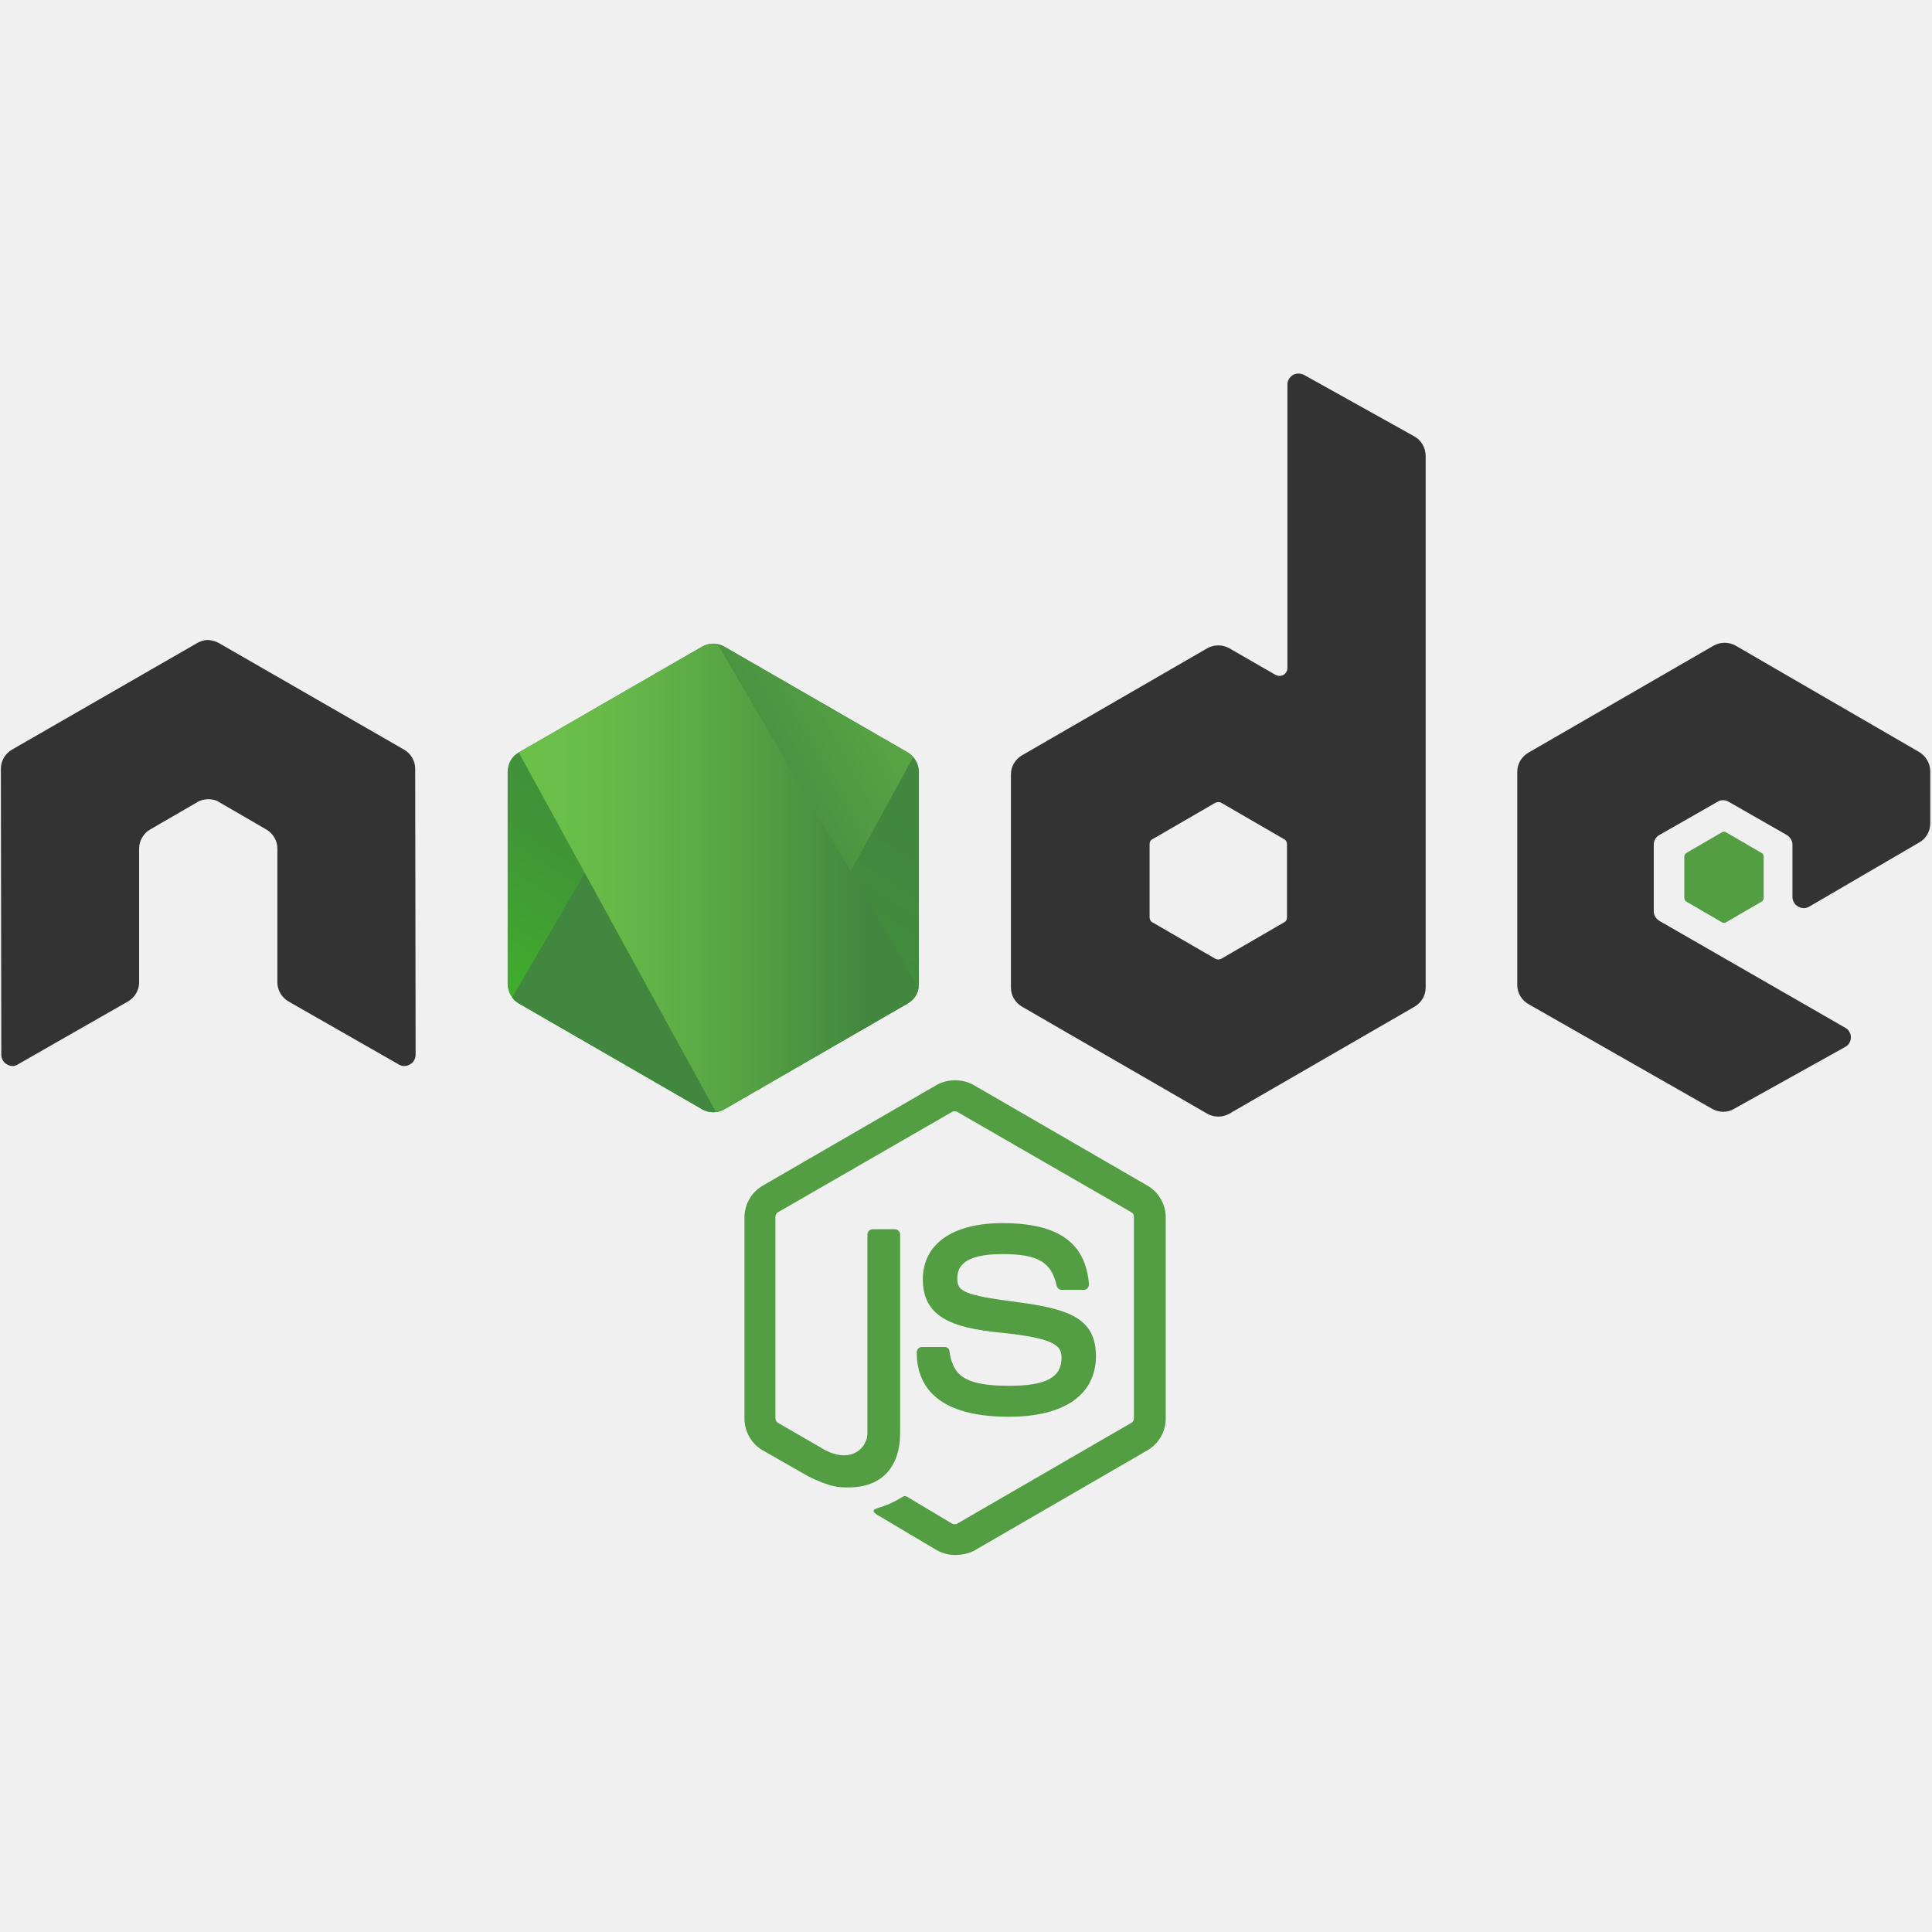
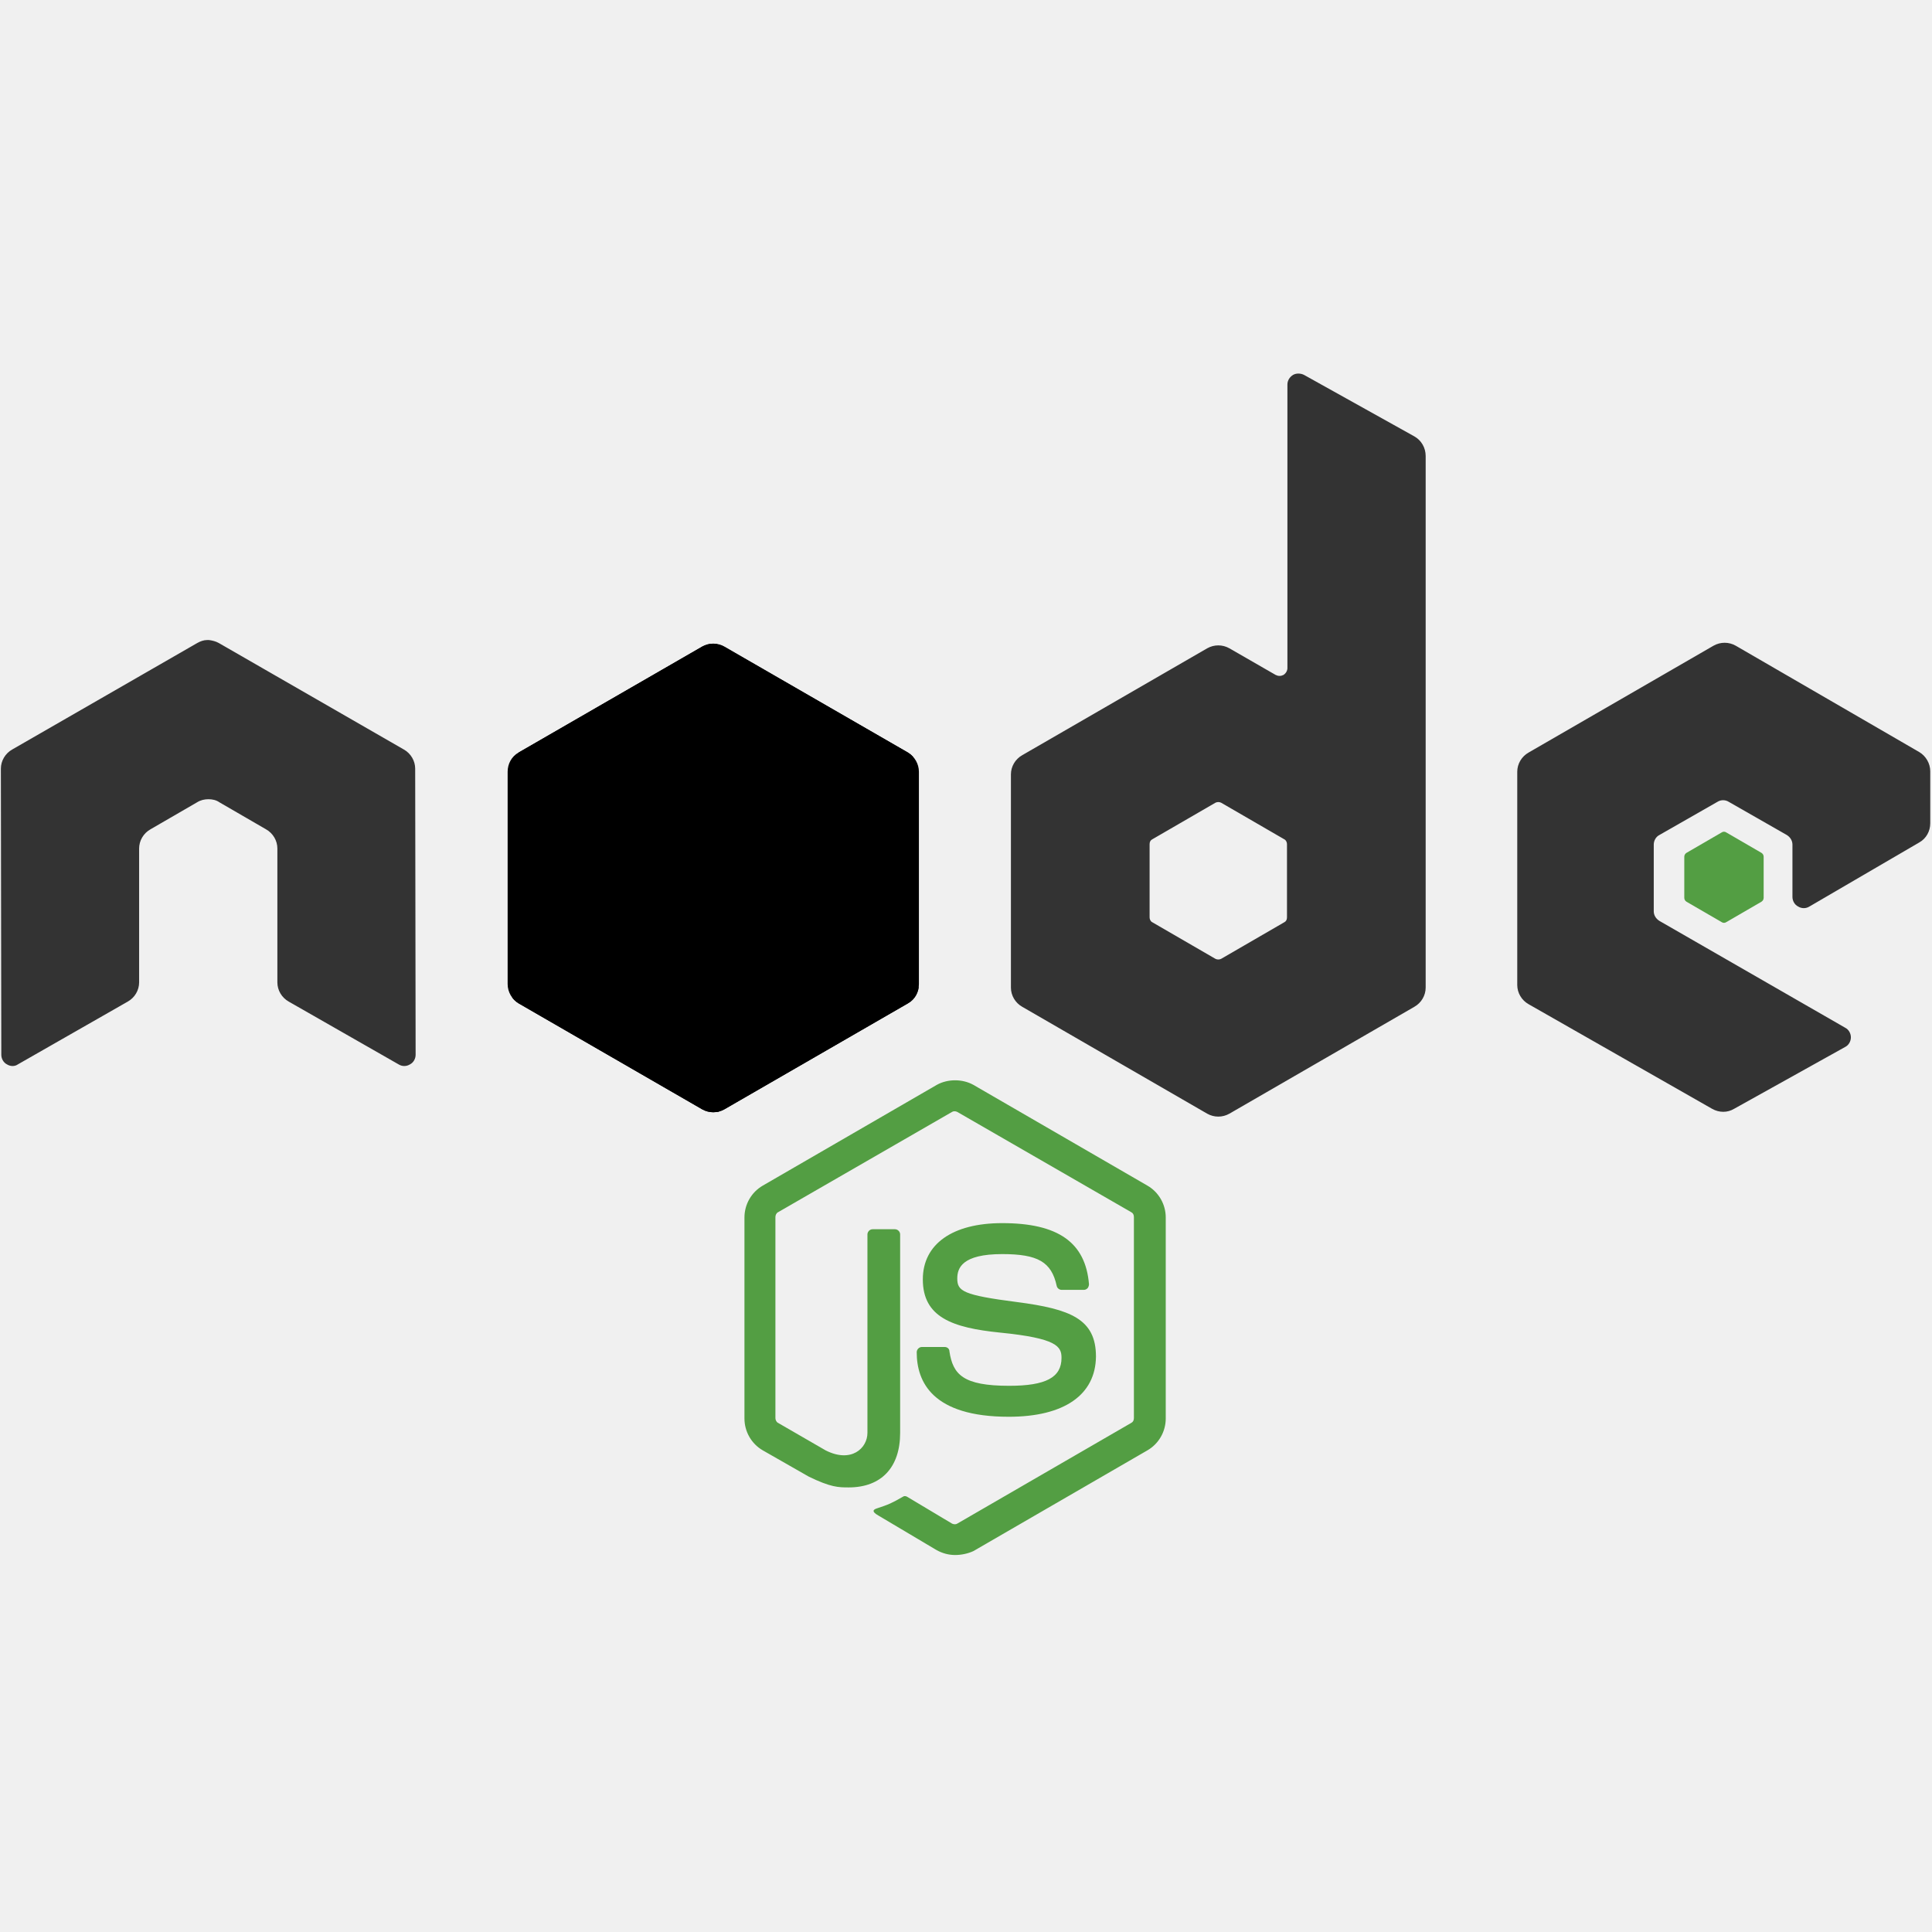
<svg xmlns="http://www.w3.org/2000/svg" xmlns:xlink="http://www.w3.org/1999/xlink" width="800px" height="800px" viewBox="0 -99 512 512" preserveAspectRatio="xMidYMid">
  <defs>
    <linearGradient x1="68.188%" y1="17.487%" x2="27.823%" y2="89.755%" id="b">
-       <stop stop-color="#41873F" offset="0%" />
-       <stop stop-color="#418B3D" offset="32.88%" />
-       <stop stop-color="#419637" offset="63.52%" />
-       <stop stop-color="#3FA92D" offset="93.19%" />
-       <stop stop-color="#3FAE2A" offset="100%" />
+       <stop stopColor="#41873F" offset="0%" />
+       <stop stopColor="#418B3D" offset="32.88%" />
+       <stop stopColor="#419637" offset="63.52%" />
+       <stop stopColor="#3FA92D" offset="93.19%" />
+       <stop stopColor="#3FAE2A" offset="100%" />
    </linearGradient>
    <path id="a" d="M57.903 1.85a5.957 5.957 0 0 0-5.894 0L3.352 29.933c-1.85 1.04-2.89 3.005-2.89 5.085v56.286c0 2.08 1.156 4.045 2.89 5.085l48.657 28.085a5.957 5.957 0 0 0 5.894 0l48.658-28.085c1.849-1.04 2.89-3.005 2.89-5.085V35.019c0-2.08-1.157-4.045-2.89-5.085L57.903 1.85z" />
    <linearGradient x1="43.277%" y1="55.169%" x2="159.245%" y2="-18.306%" id="d">
-       <stop stop-color="#41873F" offset="13.76%" />
-       <stop stop-color="#54A044" offset="40.32%" />
-       <stop stop-color="#66B848" offset="71.36%" />
-       <stop stop-color="#6CC04A" offset="90.81%" />
+       <stop stopColor="#41873F" offset="13.76%" />
+       <stop stopColor="#54A044" offset="40.32%" />
+       <stop stopColor="#66B848" offset="71.36%" />
+       <stop stopColor="#6CC04A" offset="90.81%" />
    </linearGradient>
    <linearGradient x1="-4413.77%" y1="13.43%" x2="5327.93%" y2="13.43%" id="e">
-       <stop stop-color="#6CC04A" offset="9.192%" />
-       <stop stop-color="#66B848" offset="28.64%" />
-       <stop stop-color="#54A044" offset="59.68%" />
-       <stop stop-color="#41873F" offset="86.24%" />
+       <stop stopColor="#6CC04A" offset="9.192%" />
+       <stop stopColor="#66B848" offset="28.64%" />
+       <stop stopColor="#54A044" offset="59.68%" />
+       <stop stopColor="#41873F" offset="86.24%" />
    </linearGradient>
    <linearGradient x1="-4.389%" y1="49.997%" x2="101.499%" y2="49.997%" id="f">
-       <stop stop-color="#6CC04A" offset="9.192%" />
-       <stop stop-color="#66B848" offset="28.64%" />
-       <stop stop-color="#54A044" offset="59.68%" />
-       <stop stop-color="#41873F" offset="86.24%" />
+       <stop stopColor="#6CC04A" offset="9.192%" />
+       <stop stopColor="#66B848" offset="28.64%" />
+       <stop stopColor="#54A044" offset="59.68%" />
+       <stop stopColor="#41873F" offset="86.24%" />
    </linearGradient>
    <linearGradient x1="-9713.77%" y1="36.21%" x2="27.93%" y2="36.21%" id="g">
-       <stop stop-color="#6CC04A" offset="9.192%" />
-       <stop stop-color="#66B848" offset="28.64%" />
-       <stop stop-color="#54A044" offset="59.68%" />
-       <stop stop-color="#41873F" offset="86.24%" />
+       <stop stopColor="#6CC04A" offset="9.192%" />
+       <stop stopColor="#66B848" offset="28.64%" />
+       <stop stopColor="#54A044" offset="59.68%" />
+       <stop stopColor="#41873F" offset="86.24%" />
    </linearGradient>
    <linearGradient x1="-103.861%" y1="50.275%" x2="100.797%" y2="50.275%" id="h">
-       <stop stop-color="#6CC04A" offset="9.192%" />
-       <stop stop-color="#66B848" offset="28.64%" />
-       <stop stop-color="#54A044" offset="59.68%" />
-       <stop stop-color="#41873F" offset="86.24%" />
+       <stop stopColor="#6CC04A" offset="9.192%" />
+       <stop stopColor="#66B848" offset="28.64%" />
+       <stop stopColor="#54A044" offset="59.68%" />
+       <stop stopColor="#41873F" offset="86.24%" />
    </linearGradient>
    <linearGradient x1="130.613%" y1="-211.069%" x2="4.393%" y2="201.605%" id="i">
-       <stop stop-color="#41873F" offset="0%" />
-       <stop stop-color="#418B3D" offset="32.88%" />
-       <stop stop-color="#419637" offset="63.52%" />
-       <stop stop-color="#3FA92D" offset="93.19%" />
-       <stop stop-color="#3FAE2A" offset="100%" />
+       <stop stopColor="#41873F" offset="0%" />
+       <stop stopColor="#418B3D" offset="32.88%" />
+       <stop stopColor="#419637" offset="63.52%" />
+       <stop stopColor="#3FA92D" offset="93.19%" />
+       <stop stopColor="#3FAE2A" offset="100%" />
    </linearGradient>
  </defs>
  <g fill="none">
    <path d="M253.11 313.094c-1.733 0-3.351-.462-4.854-1.271l-15.371-9.13c-2.312-1.272-1.156-1.734-.462-1.965 3.12-1.04 3.698-1.272 6.934-3.12.347-.232.81-.116 1.156.115l11.789 7.05c.462.231 1.04.231 1.386 0l46.115-26.698c.462-.231.694-.694.694-1.271v-53.28c0-.579-.232-1.04-.694-1.272l-46.115-26.582c-.462-.232-1.04-.232-1.386 0l-46.115 26.582c-.462.231-.694.809-.694 1.271v53.28c0 .463.232 1.04.694 1.272l12.598 7.281c6.819 3.467 11.095-.578 11.095-4.623v-52.587c0-.693.578-1.387 1.387-1.387h5.894c.694 0 1.387.578 1.387 1.387v52.587c0 9.13-4.97 14.447-13.638 14.447-2.658 0-4.738 0-10.633-2.89l-12.135-6.934c-3.005-1.733-4.854-4.97-4.854-8.437v-53.28c0-3.467 1.849-6.704 4.854-8.437l46.114-26.698c2.89-1.618 6.82-1.618 9.709 0l46.114 26.698c3.005 1.733 4.855 4.97 4.855 8.437v53.28c0 3.467-1.85 6.704-4.855 8.437l-46.114 26.698c-1.503.694-3.236 1.04-4.854 1.04zm14.216-36.637c-20.225 0-24.386-9.246-24.386-17.105 0-.694.578-1.387 1.387-1.387h6.01c.693 0 1.271.462 1.271 1.156.925 6.125 3.583 9.13 15.834 9.13 9.708 0 13.87-2.196 13.87-7.397 0-3.005-1.157-5.2-16.297-6.703-12.598-1.272-20.457-4.045-20.457-14.1 0-9.362 7.86-14.91 21.035-14.91 14.793 0 22.075 5.086 23 16.18 0 .348-.116.694-.347 1.041-.232.231-.578.462-.925.462h-6.01c-.578 0-1.156-.462-1.271-1.04-1.387-6.356-4.97-8.437-14.447-8.437-10.633 0-11.905 3.699-11.905 6.472 0 3.352 1.503 4.392 15.834 6.241 14.216 1.85 20.92 4.508 20.92 14.447-.116 10.171-8.437 15.95-23.116 15.95z" fill="#539E43" />
    <path d="M110.028 104.712c0-2.08-1.156-4.046-3.005-5.086l-49.004-28.2c-.81-.463-1.734-.694-2.658-.81h-.463c-.924 0-1.849.347-2.658.81l-49.004 28.2c-1.85 1.04-3.005 3.005-3.005 5.086l.116 75.817c0 1.04.578 2.08 1.502 2.543.925.578 2.08.578 2.89 0l29.125-16.643c1.849-1.04 3.005-3.005 3.005-5.085v-35.482c0-2.08 1.155-4.045 3.005-5.085l12.366-7.166c.925-.578 1.965-.81 3.005-.81 1.04 0 2.08.232 2.89.81l12.366 7.166c1.85 1.04 3.005 3.004 3.005 5.085v35.482c0 2.08 1.156 4.045 3.005 5.085l29.125 16.643c.925.578 2.08.578 3.005 0 .925-.463 1.503-1.503 1.503-2.543l-.116-75.817zM345.571.347c-.924-.463-2.08-.463-2.89 0-.924.578-1.502 1.502-1.502 2.542v75.125c0 .693-.346 1.386-1.04 1.849-.693.346-1.387.346-2.08 0l-12.251-7.05a5.957 5.957 0 0 0-5.895 0l-49.004 28.316c-1.849 1.04-3.005 3.005-3.005 5.085v56.516c0 2.08 1.156 4.046 3.005 5.086l49.004 28.316a5.957 5.957 0 0 0 5.895 0l49.004-28.316c1.849-1.04 3.005-3.005 3.005-5.086V21.844c0-2.196-1.156-4.16-3.005-5.201L345.572.347zm-4.507 143.776c0 .578-.231 1.04-.694 1.271l-16.758 9.708a1.714 1.714 0 0 1-1.503 0l-16.758-9.708c-.463-.231-.694-.809-.694-1.271v-19.417c0-.578.231-1.04.694-1.271l16.758-9.709a1.714 1.714 0 0 1 1.503 0l16.758 9.709c.463.23.694.809.694 1.271v19.417zM508.648 124.244c1.85-1.04 2.89-3.005 2.89-5.086v-13.753c0-2.08-1.156-4.045-2.89-5.085l-48.657-28.2a5.957 5.957 0 0 0-5.894 0l-49.004 28.315c-1.85 1.04-3.005 3.005-3.005 5.086v56.516c0 2.08 1.155 4.045 3.005 5.085l48.657 27.738c1.85 1.04 4.045 1.04 5.779 0L489 178.45c.925-.463 1.503-1.503 1.503-2.543 0-1.04-.578-2.08-1.503-2.543l-49.235-28.316c-.924-.577-1.502-1.502-1.502-2.542v-17.683c0-1.04.578-2.08 1.502-2.543l15.372-8.784a2.821 2.821 0 0 1 3.005 0l15.371 8.784c.925.578 1.503 1.502 1.503 2.543v13.869c0 1.04.578 2.08 1.502 2.542.925.578 2.08.578 3.005 0l29.125-16.99z" fill="#333" />
    <path d="M456.293 121.586a1.05 1.05 0 0 1 1.155 0l9.362 5.432c.347.23.578.577.578 1.04v10.864c0 .462-.231.809-.578 1.04l-9.362 5.432a1.05 1.05 0 0 1-1.155 0l-9.362-5.432c-.347-.231-.578-.578-.578-1.04v-10.864c0-.463.231-.81.578-1.04l9.362-5.432z" fill="#539E43" />
    <g transform="translate(134.068 70.501)">
      <mask id="c" fill="#ffffff">
        <use xlink:href="#a" />
      </mask>
      <use fill="url(#b)" xlink:href="#a" />
      <g mask="url(#c)">
        <path d="M51.893 1.85L3.121 29.933C1.27 30.974 0 32.94 0 35.02v56.286c0 1.387.578 2.658 1.502 3.698L56.285 1.156c-1.387-.231-3.005-.116-4.392.693zM56.632 125.053c.462-.116.925-.347 1.387-.578l48.773-28.085c1.85-1.04 3.005-3.005 3.005-5.085V35.019c0-1.502-.694-3.005-1.734-4.045l-51.43 94.079z" />
        <path d="M106.676 29.934L57.788 1.85a8.025 8.025 0 0 0-1.503-.578L1.502 95.12a6.082 6.082 0 0 0 1.619 1.387l48.888 28.085c1.387.809 3.005 1.04 4.507.577l51.432-94.078c-.347-.462-.81-.81-1.272-1.156z" fill="url(#d)" />
      </g>
      <g mask="url(#c)">
        <path d="M109.797 91.305V35.019c0-2.08-1.271-4.045-3.12-5.085L57.786 1.85a5.106 5.106 0 0 0-1.848-.693l53.511 91.42c.231-.347.347-.809.347-1.271zM3.12 29.934C1.272 30.974 0 32.94 0 35.02v56.286c0 2.08 1.387 4.045 3.12 5.085l48.889 28.085c1.156.693 2.427.925 3.814.693L3.467 29.818l-.346.116z" />
-         <path fill="url(#e)" fill-rule="evenodd" d="M50.391.809l-.693.347h.924l-.231-.347z" transform="translate(0 -9.246)" />
-         <path d="M106.792 105.636c1.387-.809 2.427-2.196 2.89-3.698L56.053 10.402c-1.387-.231-2.89-.116-4.16.693L3.351 39.065l52.355 95.465a8.057 8.057 0 0 0 2.196-.693l48.889-28.2z" fill="url(#f)" fill-rule="evenodd" transform="translate(0 -9.246)" />
-         <path fill="url(#g)" fill-rule="evenodd" d="M111.3 104.712l-.347-.578v.809l.346-.231z" transform="translate(0 -9.246)" />
-         <path d="M106.792 105.636l-48.773 28.085a6.973 6.973 0 0 1-2.196.693l.925 1.734 54.089-31.32v-.694l-1.387-2.312c-.231 1.618-1.271 3.005-2.658 3.814z" fill="url(#h)" fill-rule="evenodd" transform="translate(0 -9.246)" />
-         <path d="M106.792 105.636l-48.773 28.085a6.973 6.973 0 0 1-2.196.693l.925 1.734 54.089-31.32v-.694l-1.387-2.312c-.231 1.618-1.271 3.005-2.658 3.814z" fill="url(#i)" fill-rule="evenodd" transform="translate(0 -9.246)" />
+         <path fill="url(#e)" fillRule="evenodd" d="M50.391.809l-.693.347h.924l-.231-.347z" transform="translate(0 -9.246)" />
+         <path d="M106.792 105.636c1.387-.809 2.427-2.196 2.89-3.698L56.053 10.402c-1.387-.231-2.89-.116-4.16.693L3.351 39.065l52.355 95.465a8.057 8.057 0 0 0 2.196-.693l48.889-28.2z" fill="url(#f)" fillRule="evenodd" transform="translate(0 -9.246)" />
+         <path fill="url(#g)" fillRule="evenodd" d="M111.3 104.712l-.347-.578v.809l.346-.231z" transform="translate(0 -9.246)" />
+         <path d="M106.792 105.636l-48.773 28.085a6.973 6.973 0 0 1-2.196.693l.925 1.734 54.089-31.32v-.694l-1.387-2.312c-.231 1.618-1.271 3.005-2.658 3.814z" fill="url(#h)" fillRule="evenodd" transform="translate(0 -9.246)" />
+         <path d="M106.792 105.636l-48.773 28.085a6.973 6.973 0 0 1-2.196.693l.925 1.734 54.089-31.32v-.694l-1.387-2.312c-.231 1.618-1.271 3.005-2.658 3.814z" fill="url(#i)" fillRule="evenodd" transform="translate(0 -9.246)" />
      </g>
    </g>
  </g>
</svg>
